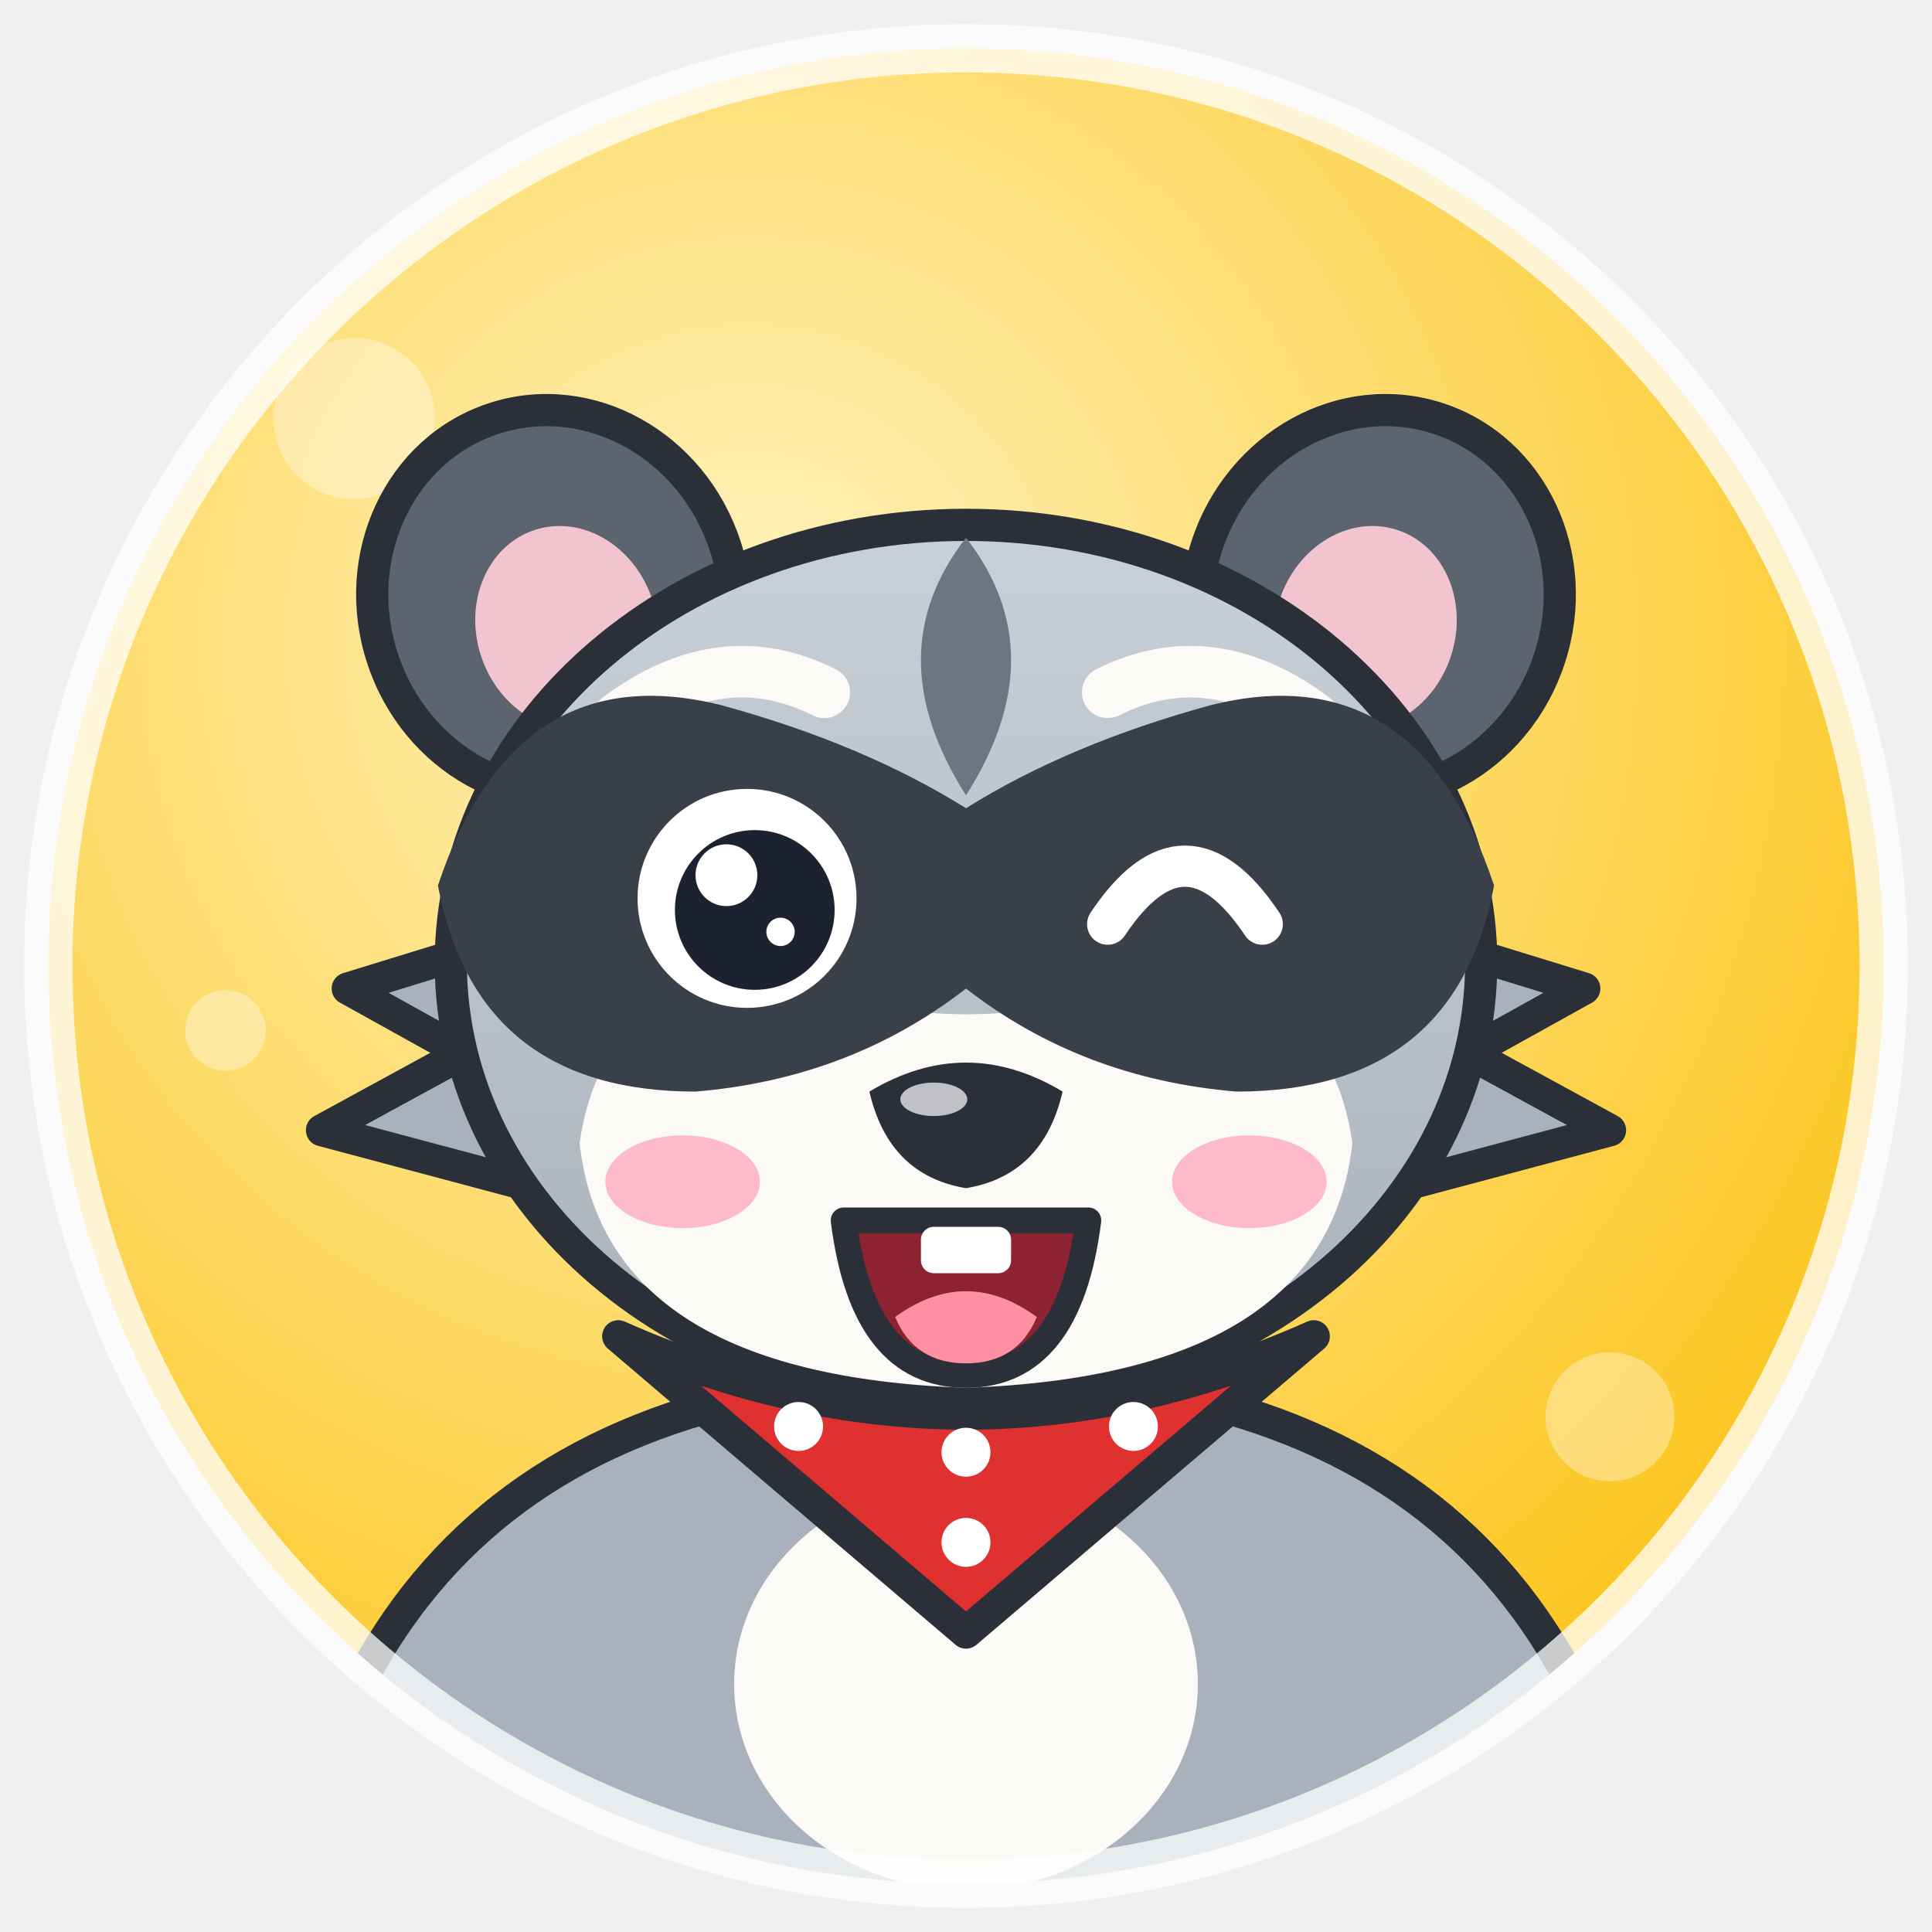
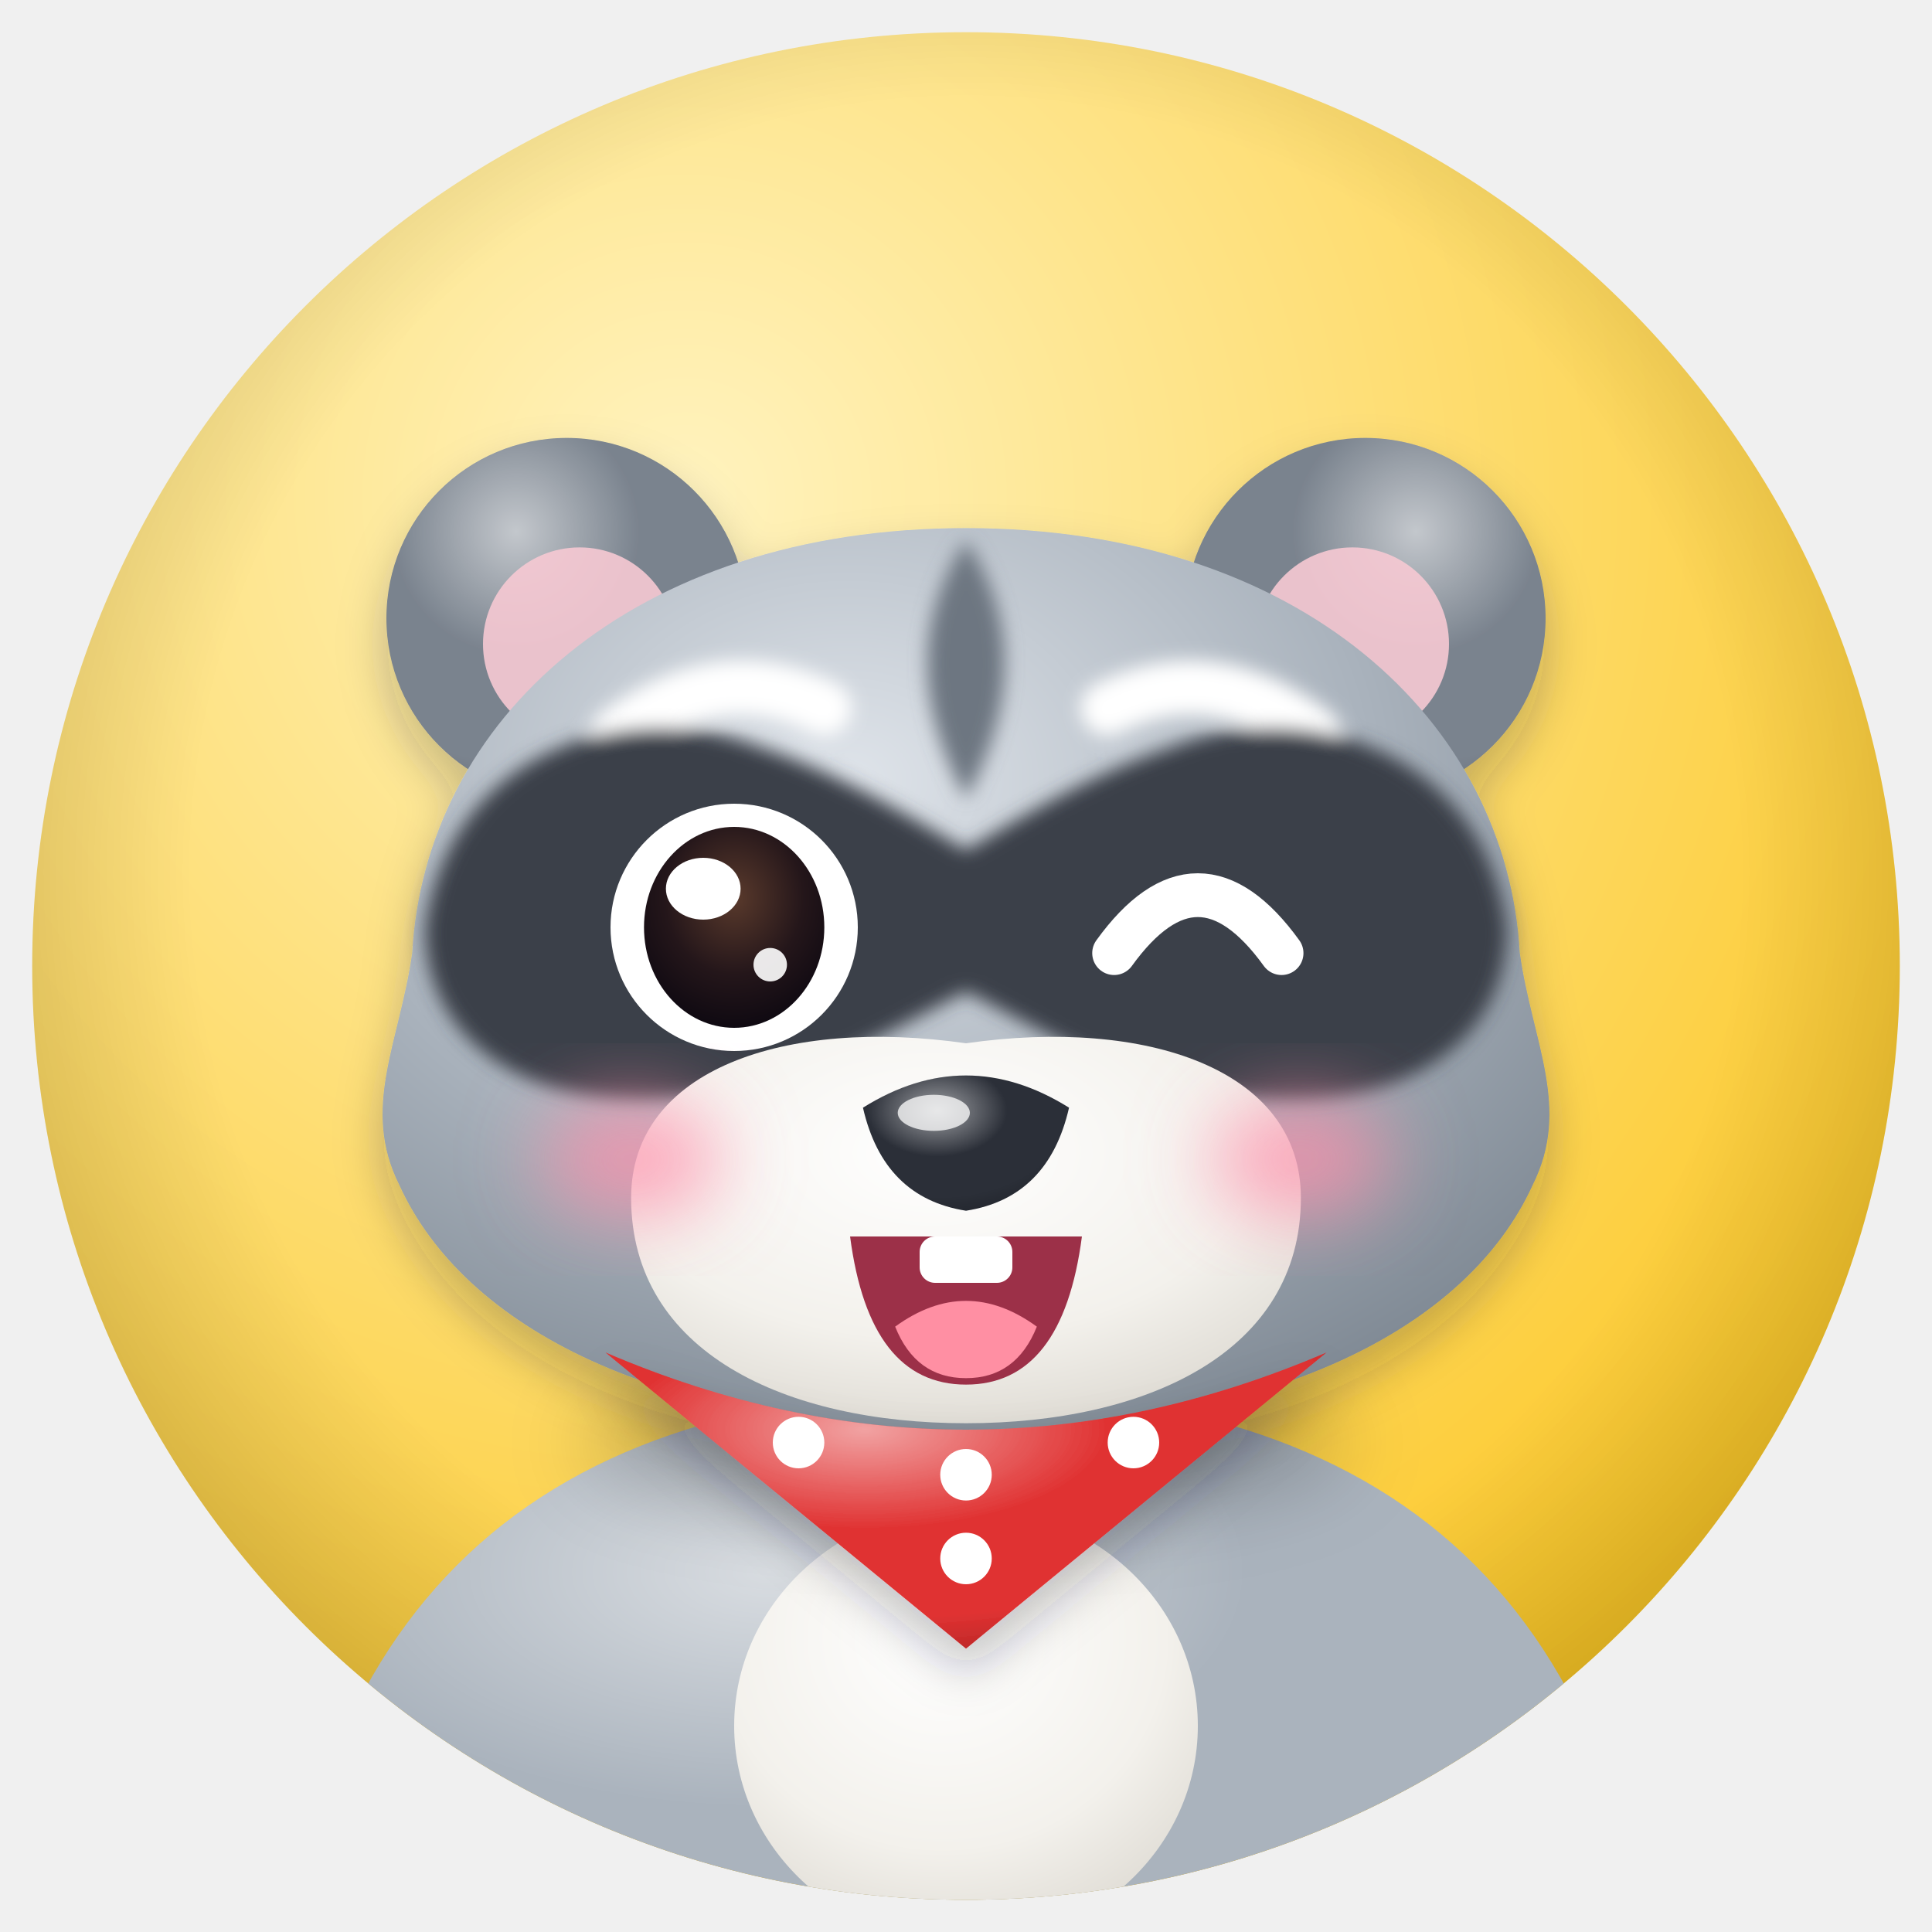
- <svg xmlns="http://www.w3.org/2000/svg" viewBox="0 0 120 120" width="512" height="512" role="img" aria-label="Bandit" class="raccoon-avatar">
+ <svg xmlns="http://www.w3.org/2000/svg" viewBox="0 0 120 120" width="512" height="512" role="img" aria-label="Bandit raccoon" class="raccoon-avatar">
  <defs>
-     <radialGradient id="rc_R_0_-bg" cx="0.38" cy="0.32" r="0.75">
+     <radialGradient id="rc_R_0_-sheen" cx="0.36" cy="0.26" r="0.85">
+       <stop offset="0" stop-color="#fff" stop-opacity="0.55" />
+       <stop offset="0.4" stop-color="#fff" stop-opacity="0" />
+       <stop offset="0.75" stop-color="#000" stop-opacity="0" />
+       <stop offset="1" stop-color="#000" stop-opacity="0.26" />
+     </radialGradient>
+     <radialGradient id="rc_R_0_-fur" cx="0.4" cy="0.28" r="0.8">
+       <stop offset="0" stop-color="#dfe4ea" />
+       <stop offset="0.55" stop-color="#aab3bd" />
+       <stop offset="1" stop-color="#7d8792" />
+     </radialGradient>
+     <radialGradient id="rc_R_0_-muzzle" cx="0.45" cy="0.3" r="0.8">
+       <stop offset="0" stop-color="#ffffff" />
+       <stop offset="0.6" stop-color="#f3f1ec" />
+       <stop offset="1" stop-color="#d9d5cd" />
+     </radialGradient>
+     <radialGradient id="rc_R_0_-eye" cx="0.5" cy="0.35" r="0.7">
+       <stop offset="0" stop-color="#5a3a2c" />
+       <stop offset="0.55" stop-color="#24161a" />
+       <stop offset="1" stop-color="#0b0710" />
+     </radialGradient>
+     <linearGradient id="rc_R_0_-gold" x1="0" y1="0" x2="0" y2="1">
+       <stop offset="0" stop-color="#fff3a3" />
+       <stop offset="0.5" stop-color="#fcc419" />
+       <stop offset="1" stop-color="#e67700" />
+     </linearGradient>
+     <filter id="rc_R_0_-soft" x="-10%" y="-10%" width="120%" height="120%">
+       <feGaussianBlur stdDeviation="0.7" />
+     </filter>
+     <filter id="rc_R_0_-blur" x="-50%" y="-50%" width="200%" height="200%">
+       <feGaussianBlur stdDeviation="3" />
+     </filter>
+     <filter id="rc_R_0_-drop" x="-20%" y="-20%" width="140%" height="150%">
+       <feDropShadow dx="0" dy="2" stdDeviation="1.8" flood-color="#1b1530" flood-opacity="0.25" />
+     </filter>
+   </defs>
+   <defs>
+     <radialGradient id="rc_R_0_-bg" cx="0.35" cy="0.25" r="0.85">
      <stop offset="0" stop-color="#fff3bf" />
      <stop offset="1" stop-color="#fcc419" />
    </radialGradient>
+     <radialGradient id="rc_R_0_-vignette" cx="0.5" cy="0.45" r="0.55">
+       <stop offset="0.75" stop-color="#000" stop-opacity="0" />
+       <stop offset="1" stop-color="#000" stop-opacity="0.16" />
+     </radialGradient>
    <clipPath id="rc_R_0_-clip">
-       <circle cx="60" cy="60" r="57" />
+       <circle cx="60" cy="60" r="58" />
    </clipPath>
  </defs>
  <g clip-path="url(#rc_R_0_-clip)">
-     <circle cx="60" cy="60" r="57" fill="url(#rc_R_0_-bg)" />
-     <g fill="#fff" opacity="0.35">
-       <circle cx="22" cy="26" r="5" />
-       <circle cx="100" cy="88" r="4" />
-       <circle cx="14" cy="64" r="2.5" />
-     </g>
-     <g transform="translate(12 7) scale(0.8)">
-       <g stroke="#2b2f38" stroke-width="2.5" stroke-linejoin="round">
-         <path d="M6 152 q2 -54 54 -54 q52 0 54 54z" fill="#a9b2bc" />
-         <ellipse cx="60" cy="122" rx="18" ry="16" fill="#fbfaf7" stroke="none" />
+     <circle cx="60" cy="60" r="58" fill="url(#rc_R_0_-bg)" />
+     <circle cx="60" cy="60" r="58" fill="url(#rc_R_0_-vignette)" />
+     <g transform="translate(12 8) scale(0.8)">
+       <g>
+         <path fill="#aab3bd" d="M6 152 q2 -54 54 -54 q52 0 54 54z" />
+         <path fill="url(#rc_R_0_-sheen)" d="M6 152 q2 -54 54 -54 q52 0 54 54z" />
+         <ellipse cx="60" cy="124" rx="18" ry="17" fill="url(#rc_R_0_-muzzle)" />
      </g>
+       <ellipse cx="60" cy="102" rx="30" ry="6" fill="#000" opacity="0.18" filter="url(#rc_R_0_-blur)" />
    </g>
  </g>
-   <circle cx="60" cy="60" r="57" fill="none" stroke="#fff" stroke-opacity="0.75" stroke-width="3" />
-   <g transform="translate(12 7) scale(0.8)">
+   <g transform="translate(12 8) scale(0.8)">
    <g>
-       <defs>
-         <linearGradient id="rc_R_9_-fur" x1="0" y1="0" x2="0" y2="1">
-           <stop offset="0" stop-color="#c9d0d7" />
-           <stop offset="1" stop-color="#a9b2bc" />
-         </linearGradient>
-         <linearGradient id="rc_R_9_-gold" x1="0" y1="0" x2="0" y2="1">
-           <stop offset="0" stop-color="#ffe066" />
-           <stop offset="1" stop-color="#f59f00" />
-         </linearGradient>
-       </defs>
-       <g stroke="#2b2f38" stroke-width="2.5">
-         <ellipse cx="28" cy="38" rx="14" ry="15" fill="#5c6470" transform="rotate(-18 28 38)" />
-         <ellipse cx="92" cy="38" rx="14" ry="15" fill="#5c6470" transform="rotate(18 92 38)" />
+       <g filter="url(#rc_R_0_-drop)">
+         <circle fill="#7a838e" cx="29" cy="38" r="14" />
+         <circle fill="url(#rc_R_0_-sheen)" cx="29" cy="38" r="14" />
+         <circle cx="30" cy="40" r="7.5" fill="#f6c9d3" opacity="0.9" />
+         <g transform="translate(120 0) scale(-1 1)">
+           <circle fill="#7a838e" cx="29" cy="38" r="14" />
+           <circle fill="url(#rc_R_0_-sheen)" cx="29" cy="38" r="14" />
+           <circle cx="30" cy="40" r="7.5" fill="#f6c9d3" opacity="0.9" />
+         </g>
+         <path d="M60 31 C86 31 102 46 103 64 C104 71 107 76 104 82 C99 93 84 101 60 101 C36 101 21 93 16 82 C13 76 16 71 17 64 C18 46 34 31 60 31Z" fill="url(#rc_R_0_-fur)" />
      </g>
-       <ellipse cx="29" cy="40" rx="7" ry="8" fill="#f1c4cf" transform="rotate(-18 29 40)" />
-       <ellipse cx="91" cy="40" rx="7" ry="8" fill="#f1c4cf" transform="rotate(18 91 40)" />
-       <path d="M25 64 l-13 4 l9 5 l-11 6 l15 4z M95 64 l13 4 l-9 5 l11 6 l-15 4z" fill="#a9b2bc" stroke="#2b2f38" stroke-width="2.5" stroke-linejoin="round" />
-       <ellipse cx="60" cy="66" rx="40" ry="34" fill="url(#rc_R_9_-fur)" stroke="#2b2f38" stroke-width="2.5" />
-       <path d="M60 33 q-7 9 0 20 q7 -11 0 -20z" fill="#6c7581" />
-       <path d="M30 80 q2 -14 18 -12 q12 4 24 0 q16 -2 18 12 q-2 18 -30 19 q-28 -1 -30 -19z" fill="#fbfaf7" />
-       <path d="M33 47 q8 -6 16 -2 M87 47 q-8 -6 -16 -2" stroke="#fbfaf7" stroke-width="4" fill="none" stroke-linecap="round" />
-       <path d="M19 60 q6 -18 22 -14 q11 3 19 8 q8 -5 19 -8 q16 -4 22 14 q-3 16 -20 16 q-12 -1 -21 -8 q-9 7 -21 8 q-17 0 -20 -16z" fill="#3a404a" />
+       <g filter="url(#rc_R_0_-soft)">
+         <path d="M60 32 q-6 9 0 20 q6 -11 0 -20z" fill="#6d7681" />
+         <path d="M33 47 q8 -6 16 -2 M87 47 q-8 -6 -16 -2" stroke="#fff" stroke-width="4.2" fill="none" stroke-linecap="round" />
+         <path d="M18 62 C20 48 34 44 44 48 C50 50 55 53 60 56 C65 53 70 50 76 48 C86 44 100 48 102 62 C102 72 92 77 80 75 C72 74 66 70 60 67 C54 70 48 74 40 75 C28 77 18 72 18 62Z" fill="#3a404a" />
+       </g>
+       <path d="M34 83 C34 73 46 69 60 71 C74 69 86 73 86 83 C86 95 74 100.5 60 100.5 C46 100.5 34 95 34 83Z" fill="url(#rc_R_0_-muzzle)" />
      <g>
-         <circle cx="43" cy="61" r="8.5" fill="#fff" />
-         <circle cx="43.6" cy="61.9" r="6.2" fill="#1d2230" />
-         <circle cx="41.4" cy="59.2" r="2.4" fill="#fff" />
-         <circle cx="45.6" cy="63.6" r="1.1" fill="#fff" />
+         <circle cx="42" cy="62" r="9.6" fill="#fff" />
+         <ellipse cx="42" cy="62" rx="7" ry="7.8" fill="url(#rc_R_0_-eye)" />
+         <ellipse cx="39.6" cy="59" rx="2.9" ry="2.4" fill="#fff" />
+         <circle cx="44.8" cy="64.9" r="1.3" fill="#fff" opacity="0.9" />
      </g>
-       <path d="M71 63 q6 -9 12 0" stroke="#fff" stroke-width="3.2" fill="none" stroke-linecap="round" />
-       <ellipse cx="38" cy="83" rx="6" ry="3.6" fill="#ff8fab" opacity="0.6" />
-       <ellipse cx="82" cy="83" rx="6" ry="3.6" fill="#ff8fab" opacity="0.6" />
-       <path d="M52.5 76 q7.5 -4.5 15 0 q-1.5 6.5 -7.5 7.5 q-6 -1 -7.5 -7.5z" fill="#2b2f38" />
-       <ellipse cx="57.5" cy="76.6" rx="2.6" ry="1.3" fill="#fff" opacity="0.7" />
+       <path d="M71.5 64 q6.5 -9 13 0" stroke="#fff" stroke-width="3.4" fill="none" stroke-linecap="round" />
+       <g filter="url(#rc_R_0_-blur)" opacity="0.75">
+         <ellipse cx="34" cy="80" rx="7" ry="4.5" fill="#ff8fab" />
+         <ellipse cx="86" cy="80" rx="7" ry="4.5" fill="#ff8fab" />
+       </g>
+       <path fill="#2b2f38" d="M52 76 q8 -5 16 0 q-1.6 7 -8 8 q-6.4 -1 -8 -8z" />
+       <path fill="url(#rc_R_0_-sheen)" d="M52 76 q8 -5 16 0 q-1.6 7 -8 8 q-6.4 -1 -8 -8z" />
+       <ellipse cx="57.5" cy="76.4" rx="2.8" ry="1.4" fill="#fff" opacity="0.75" />
      <g>
-         <path d="M50.5 86 h19 q-1.5 12 -9.5 12 q-8 0 -9.5 -12z" fill="#8c2232" stroke="#2b2f38" stroke-width="2" stroke-linejoin="round" />
-         <path d="M54.5 93.5 q5.5 -4 11 0 q-1.5 3.6 -5.5 3.6 q-4 0 -5.5 -3.6z" fill="#ff8fa3" />
-         <rect x="56.5" y="86.5" width="7" height="3.6" rx="1" fill="#fff" />
+         <path d="M51 86 h18 q-1.5 11.5 -9 11.5 q-7.5 0 -9 -11.5z" fill="#9c3048" />
+         <path d="M54.5 93 q5.5 -4 11 0 q-1.6 4 -5.5 4 q-3.9 0 -5.5 -4z" fill="#ff8fa3" />
+         <rect x="56.4" y="86" width="7.2" height="3.6" rx="1.2" fill="#fff" />
      </g>
-       <g stroke="#2b2f38" stroke-width="2.5" stroke-linejoin="round">
-         <path d="M33 95 q27 12 54 0 l-27 23z" fill="#e03131" />
-         <g fill="#fff" stroke="none">
-           <circle cx="47" cy="102" r="1.9" />
-           <circle cx="60" cy="104" r="1.9" />
-           <circle cx="73" cy="102" r="1.9" />
-           <circle cx="60" cy="111" r="1.9" />
+       <g filter="url(#rc_R_0_-drop)">
+         <path fill="#e03131" d="M32 95 q28 12 56 0 l-28 23z" />
+         <path fill="url(#rc_R_0_-sheen)" d="M32 95 q28 12 56 0 l-28 23z" />
+         <g fill="#fff">
+           <circle cx="47" cy="102" r="2" />
+           <circle cx="60" cy="104.5" r="2" />
+           <circle cx="73" cy="102" r="2" />
+           <circle cx="60" cy="111" r="2" />
        </g>
      </g>
    </g>
  </g>
</svg>
